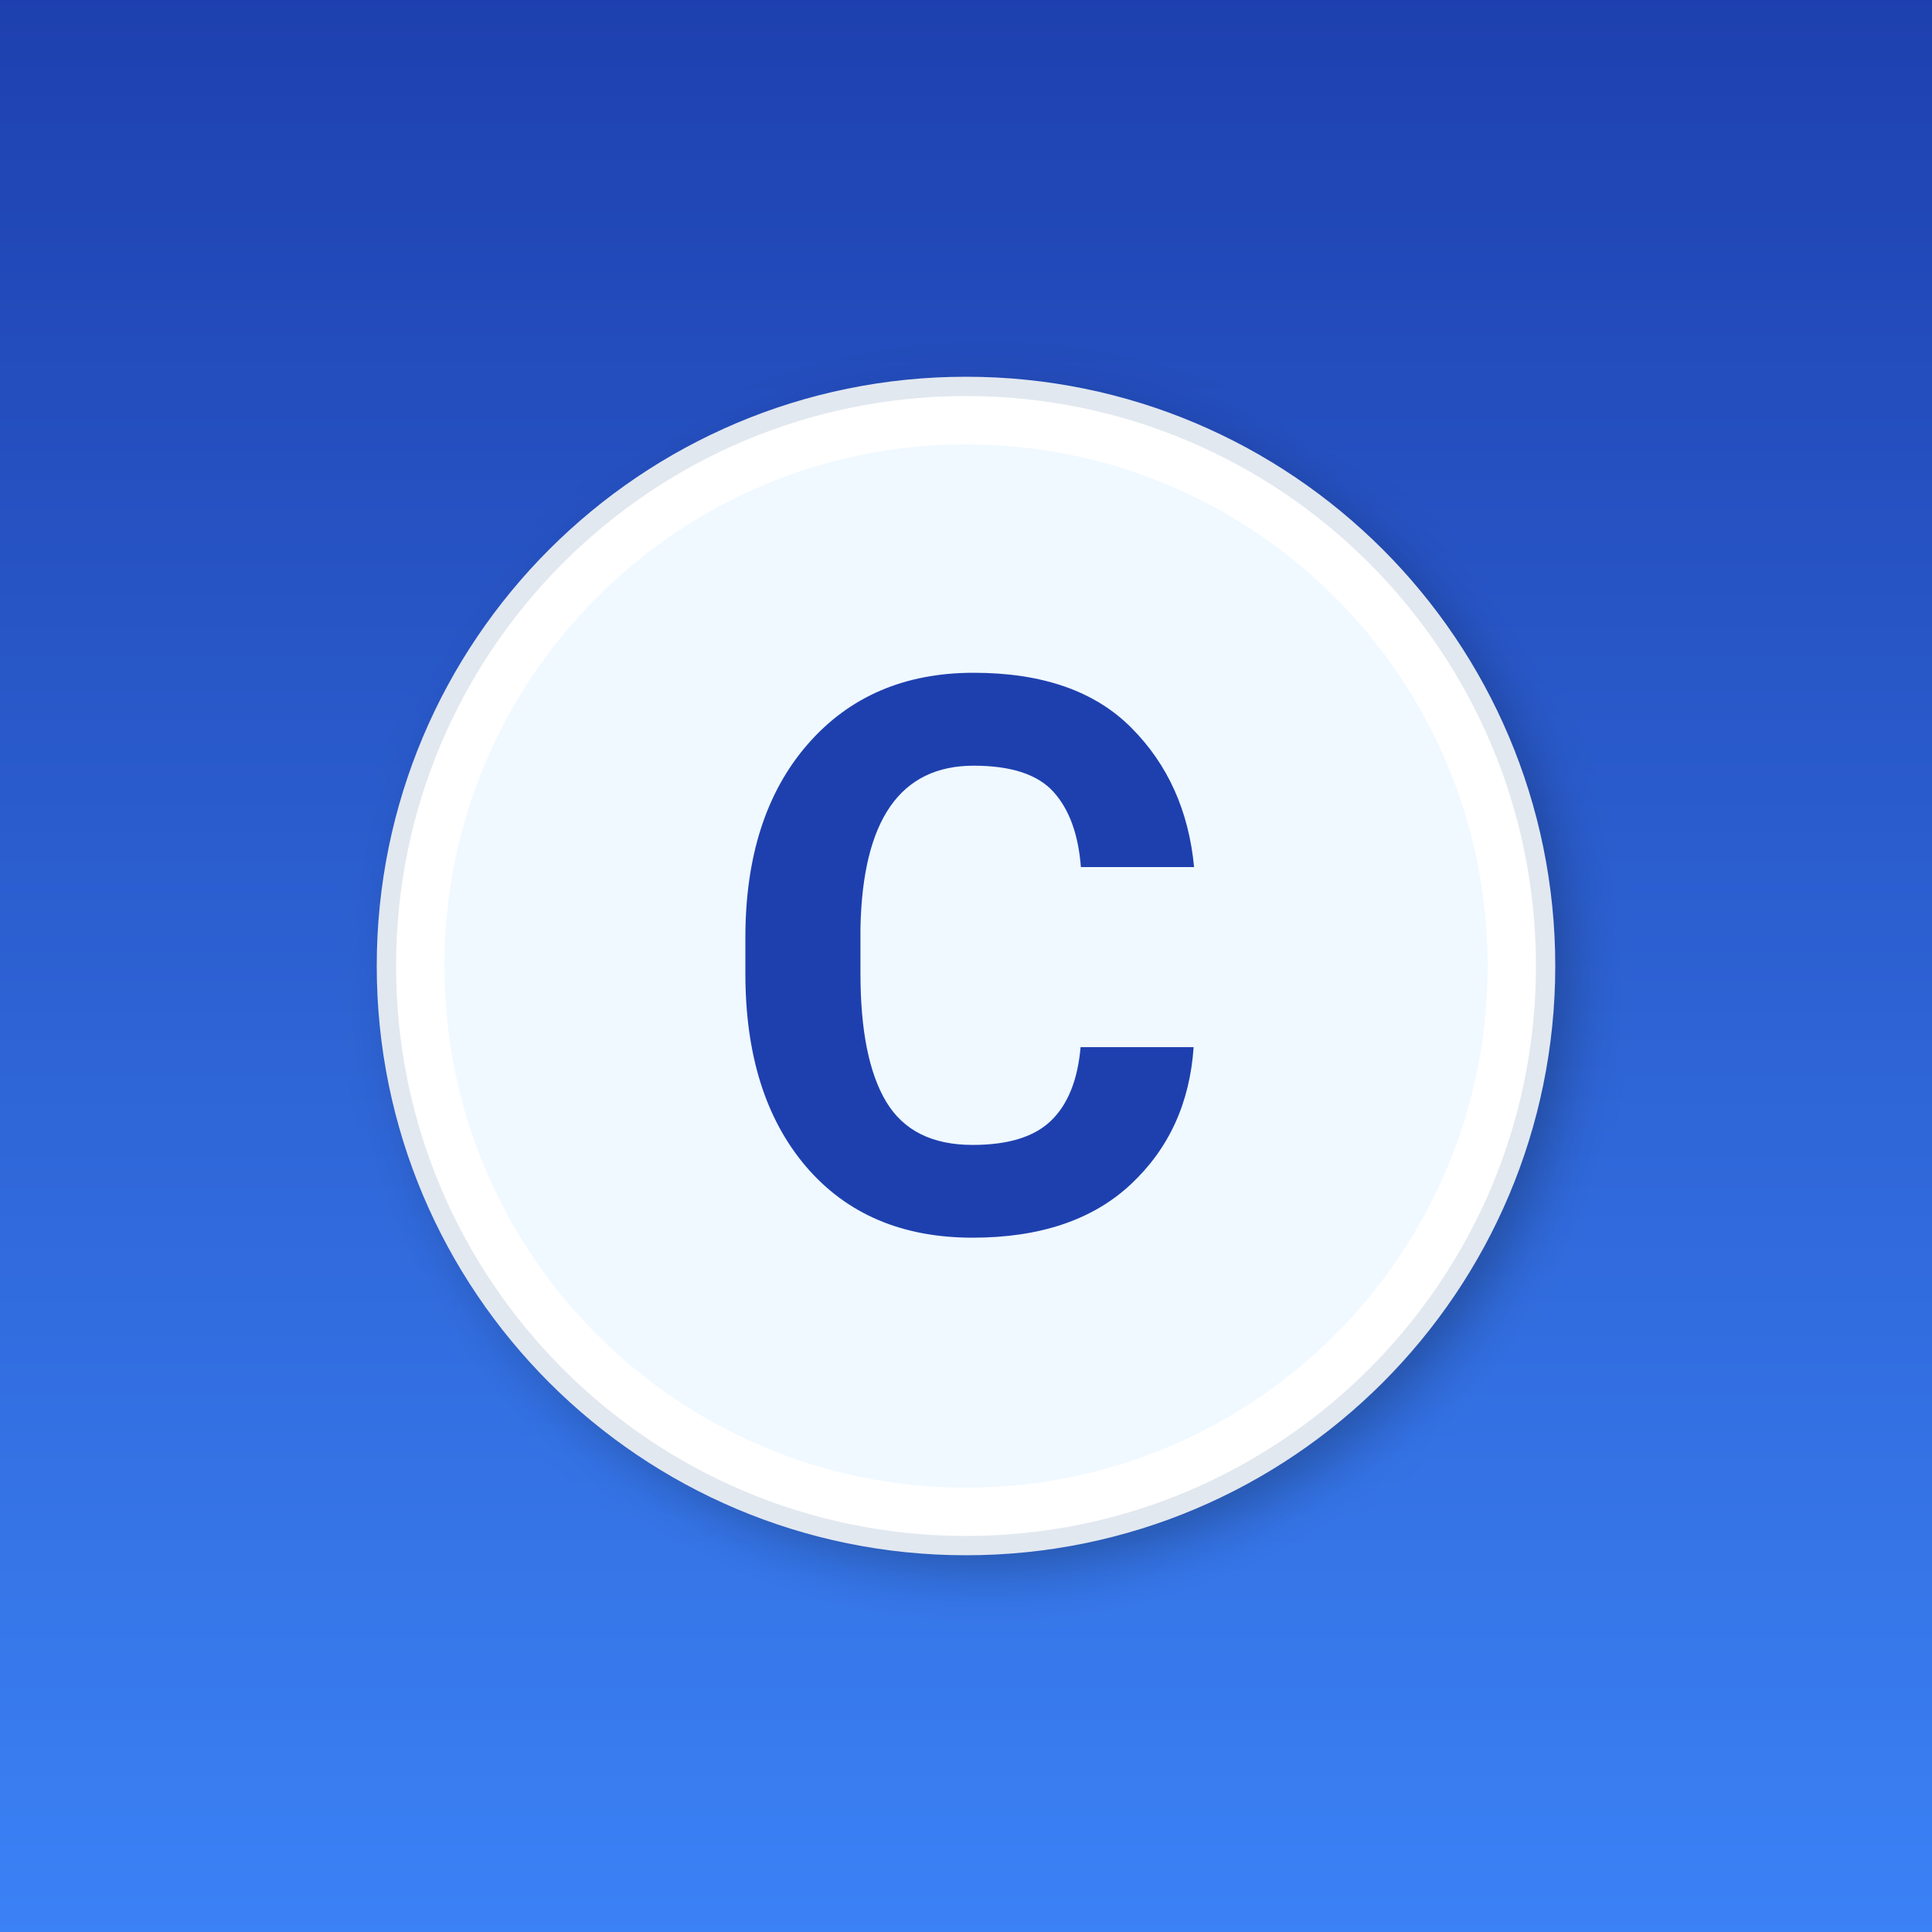
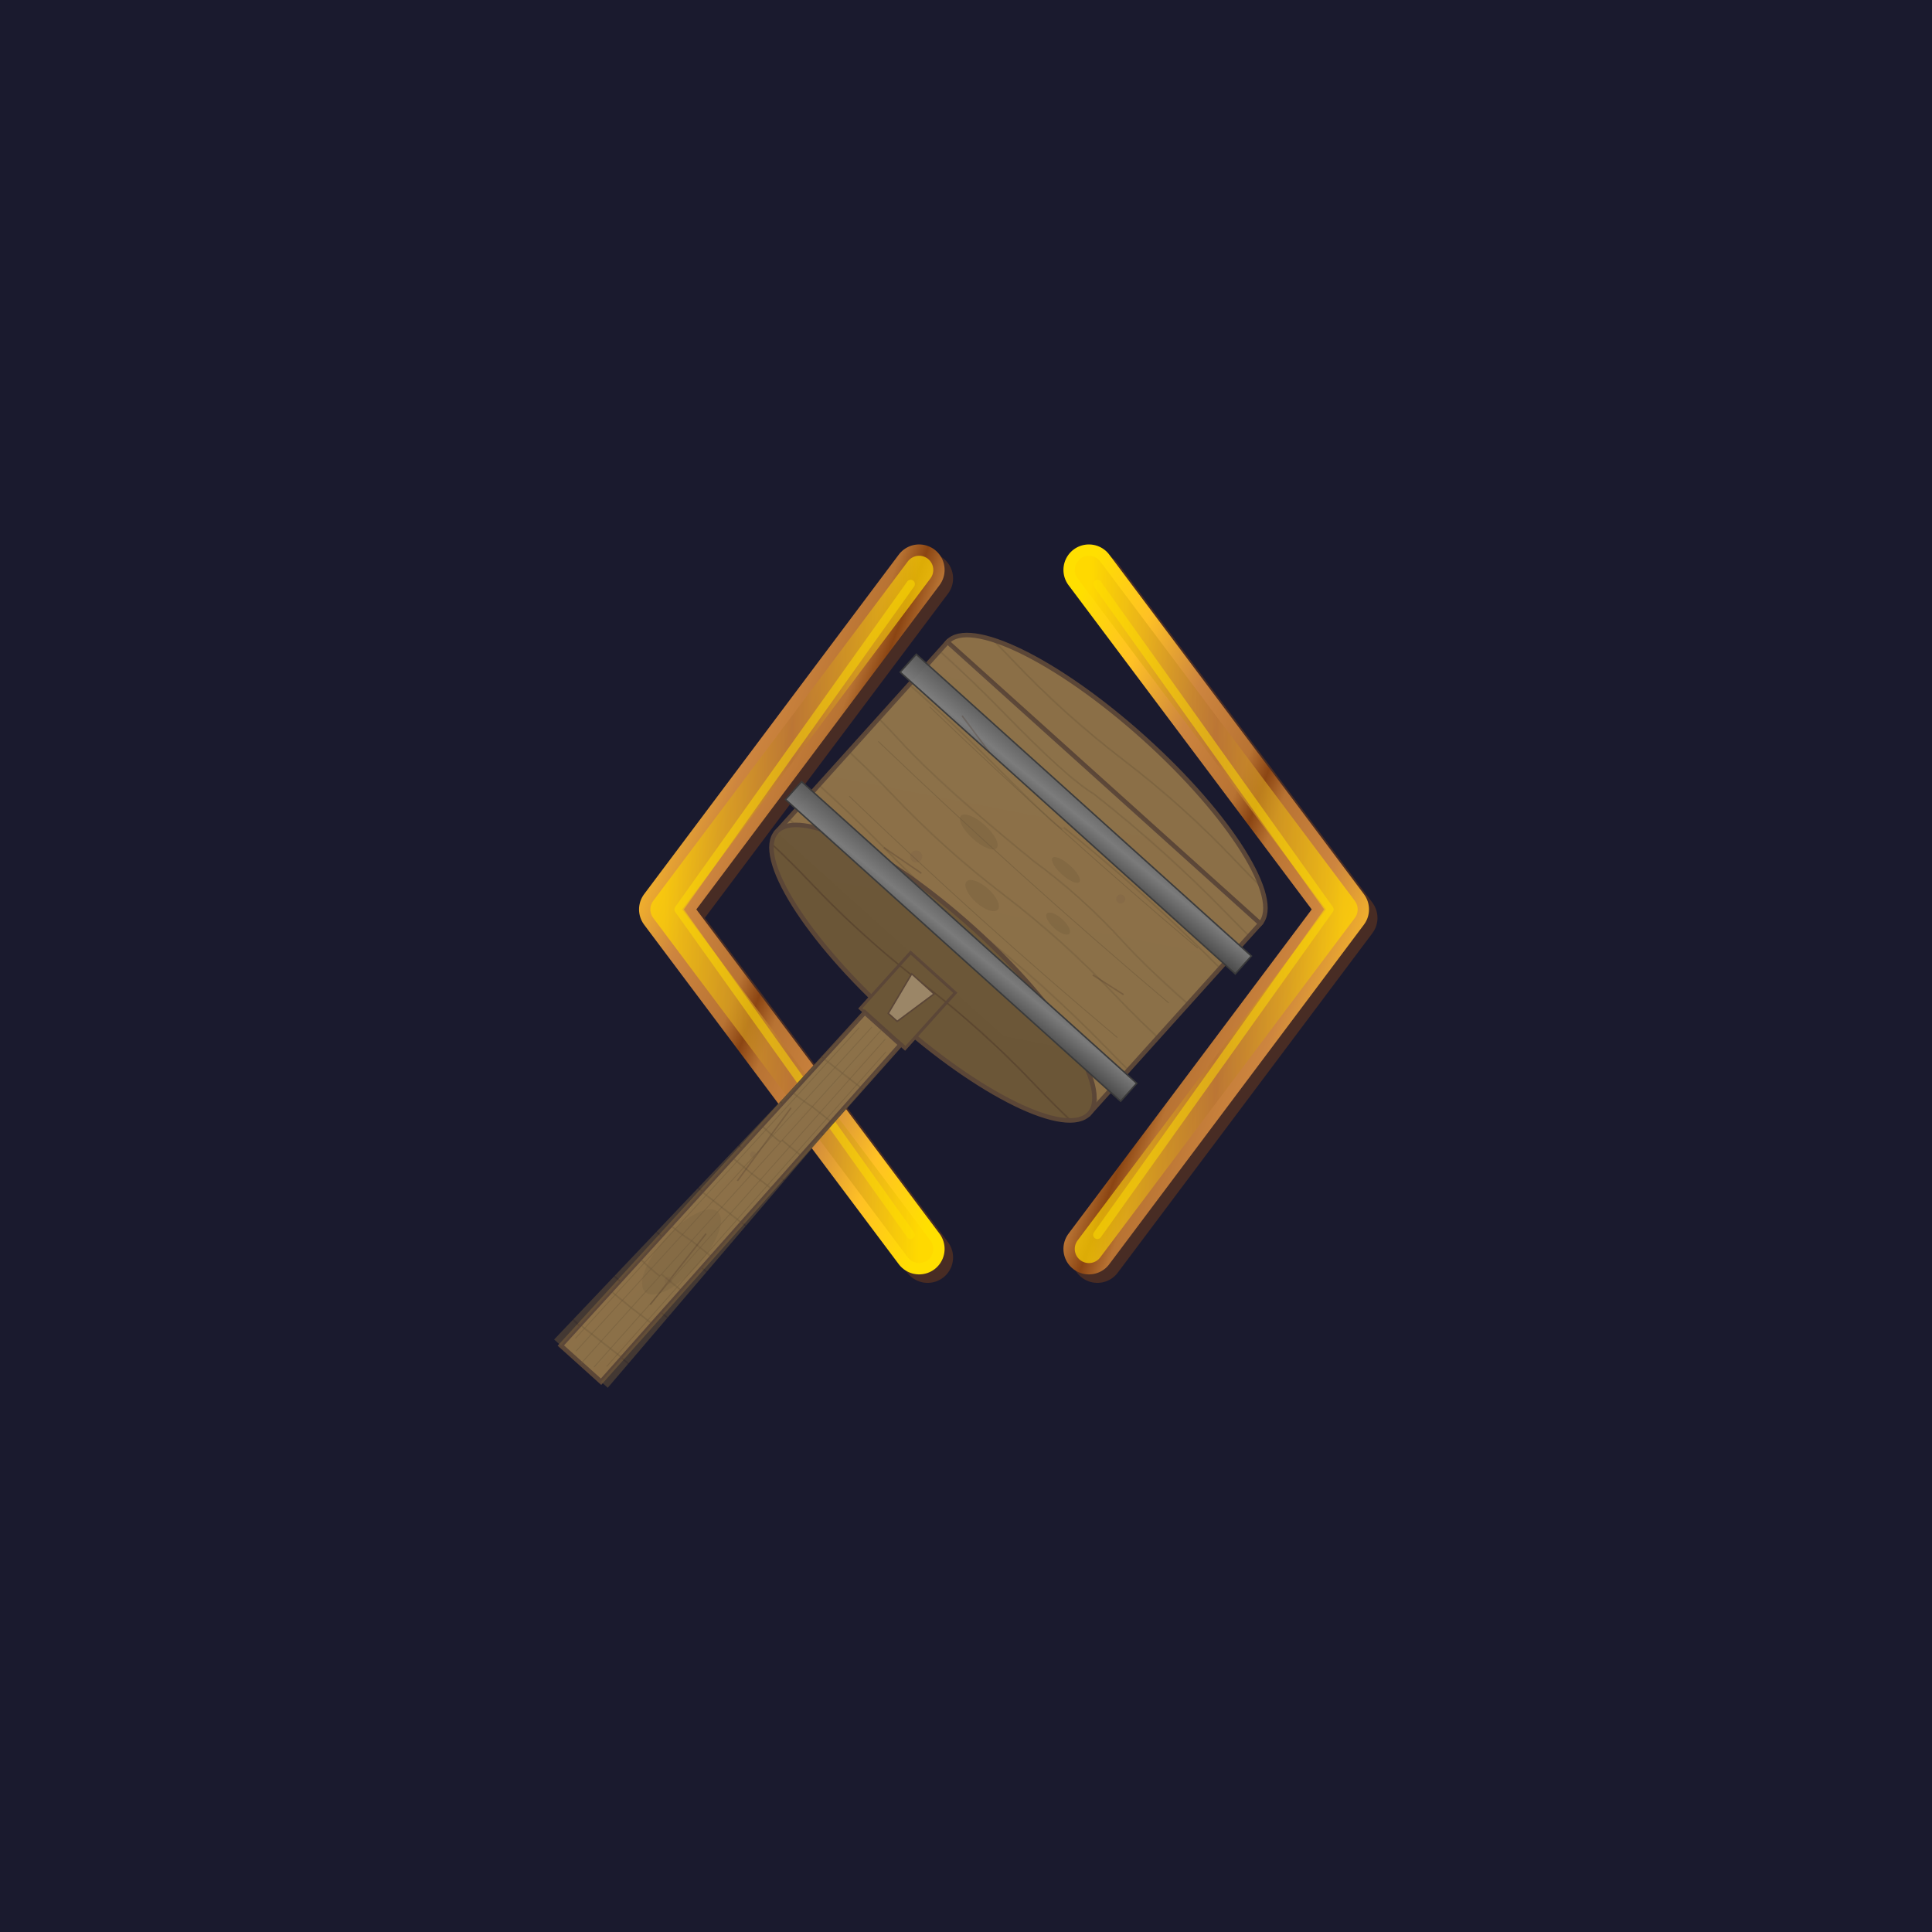
<svg xmlns="http://www.w3.org/2000/svg" width="192" height="192" viewBox="0 0 192 192">
-   <defs>
-     <linearGradient id="bgGradient" x1="0%" y1="0%" x2="0%" y2="100%">
-       <stop offset="0%" style="stop-color:#1e40af;stop-opacity:1" />
-       <stop offset="100%" style="stop-color:#3b82f6;stop-opacity:1" />
-     </linearGradient>
-     <filter id="shadow" x="-50%" y="-50%" width="200%" height="200%">
-       <feDropShadow dx="2" dy="2" stdDeviation="3" flood-opacity="0.3" />
-     </filter>
-   </defs>
-   <rect width="192" height="192" fill="url(#bgGradient)" />
-   <circle cx="96" cy="96" r="57.6" fill="white" filter="url(#shadow)" />
-   <circle cx="96" cy="96" r="51.84" fill="#f0f9ff" />
-   <text x="96" y="96" font-family="-apple-system, BlinkMacSystemFont, 'Segoe UI', Roboto, sans-serif" font-size="76.8" font-weight="bold" fill="#1e40af" text-anchor="middle" dominant-baseline="central">C</text>
-   <circle cx="96" cy="96" r="57.6" fill="none" stroke="#e2e8f0" stroke-width="1.92" />
+   <rect width="192" height="192" fill="#1a1a2e" />
+   <svg x="54" y="54" width="84" height="84" viewBox="128.5 152.5 233.5 239" preserveAspectRatio="xMidYMid meet">
+     <defs>
+       <pattern id="oakGrain" x="0" y="0" width="100" height="200" patternUnits="userSpaceOnUse">
+         <rect width="100" height="200" fill="#8B6F47" />
+         <path d="M0,10 Q25,8 50,10 T100,10" stroke="#6B5637" stroke-width="0.5" fill="none" opacity="0.4" />
+         <path d="M0,25 Q30,23 60,25 T100,25" stroke="#6B5637" stroke-width="0.5" fill="none" opacity="0.4" />
+         <path d="M0,40 Q35,38 70,40 T100,40" stroke="#6B5637" stroke-width="0.5" fill="none" opacity="0.4" />
+         <path d="M0,55 Q20,53 40,55 T100,55" stroke="#6B5637" stroke-width="0.5" fill="none" opacity="0.4" />
+         <path d="M0,70 Q25,68 50,70 T100,70" stroke="#6B5637" stroke-width="0.5" fill="none" opacity="0.4" />
+         <path d="M0,85 Q30,83 60,85 T100,85" stroke="#6B5637" stroke-width="0.5" fill="none" opacity="0.4" />
+         <path d="M0,100 Q35,98 70,100 T100,100" stroke="#6B5637" stroke-width="0.5" fill="none" opacity="0.4" />
+         <path d="M0,115 Q20,113 40,115 T100,115" stroke="#6B5637" stroke-width="0.5" fill="none" opacity="0.4" />
+         <path d="M0,130 Q25,128 50,130 T100,130" stroke="#6B5637" stroke-width="0.5" fill="none" opacity="0.4" />
+         <path d="M0,145 Q30,143 60,145 T100,145" stroke="#6B5637" stroke-width="0.5" fill="none" opacity="0.4" />
+         <path d="M0,160 Q35,158 70,160 T100,160" stroke="#6B5637" stroke-width="0.5" fill="none" opacity="0.4" />
+         <path d="M0,175 Q20,173 40,175 T100,175" stroke="#6B5637" stroke-width="0.5" fill="none" opacity="0.4" />
+         <path d="M0,190 Q25,188 50,190 T100,190" stroke="#6B5637" stroke-width="0.5" fill="none" opacity="0.4" />
+       </pattern>
+       <pattern id="oakGrainDark" x="0" y="0" width="100" height="200" patternUnits="userSpaceOnUse">
+         <rect width="100" height="200" fill="#6B5637" />
+         <path d="M0,10 Q25,8 50,10 T100,10" stroke="#4B3627" stroke-width="0.5" fill="none" opacity="0.5" />
+         <path d="M0,30 Q30,28 60,30 T100,30" stroke="#4B3627" stroke-width="0.5" fill="none" opacity="0.5" />
+         <path d="M0,50 Q35,48 70,50 T100,50" stroke="#4B3627" stroke-width="0.5" fill="none" opacity="0.5" />
+         <path d="M0,70 Q20,68 40,70 T100,70" stroke="#4B3627" stroke-width="0.5" fill="none" opacity="0.5" />
+         <path d="M0,90 Q25,88 50,90 T100,90" stroke="#4B3627" stroke-width="0.5" fill="none" opacity="0.5" />
+         <path d="M0,110 Q30,108 60,110 T100,110" stroke="#4B3627" stroke-width="0.5" fill="none" opacity="0.5" />
+         <path d="M0,130 Q35,128 70,130 T100,130" stroke="#4B3627" stroke-width="0.5" fill="none" opacity="0.5" />
+         <path d="M0,150 Q20,148 40,150 T100,150" stroke="#4B3627" stroke-width="0.5" fill="none" opacity="0.5" />
+         <path d="M0,170 Q25,168 50,170 T100,170" stroke="#4B3627" stroke-width="0.5" fill="none" opacity="0.5" />
+         <path d="M0,190 Q30,188 60,190 T100,190" stroke="#4B3627" stroke-width="0.5" fill="none" opacity="0.5" />
+       </pattern>
+       <linearGradient id="ironGradient" x1="0%" y1="0%" x2="100%" y2="100%">
+         <stop offset="0%" style="stop-color:#5A5A5A;stop-opacity:1" />
+         <stop offset="50%" style="stop-color:#7A7A7A;stop-opacity:1" />
+         <stop offset="100%" style="stop-color:#4A4A4A;stop-opacity:1" />
+       </linearGradient>
+       <linearGradient id="oilSheen" x1="0%" y1="0%" x2="100%" y2="100%">
+         <stop offset="0%" style="stop-color:#FFFFFF;stop-opacity:0.1" />
+         <stop offset="50%" style="stop-color:#FFFFFF;stop-opacity:0.05" />
+         <stop offset="100%" style="stop-color:#FFFFFF;stop-opacity:0" />
+       </linearGradient>
+       <linearGradient id="metalGradient" x1="0%" y1="0%" x2="100%" y2="100%">
+         <stop offset="0%" style="stop-color:#FFDF00;stop-opacity:1" />
+         <stop offset="15%" style="stop-color:#FFC125;stop-opacity:1" />
+         <stop offset="30%" style="stop-color:#CD853F;stop-opacity:1" />
+         <stop offset="45%" style="stop-color:#B87333;stop-opacity:1" />
+         <stop offset="50%" style="stop-color:#8B4513;stop-opacity:1" />
+         <stop offset="55%" style="stop-color:#B87333;stop-opacity:1" />
+         <stop offset="70%" style="stop-color:#CD853F;stop-opacity:1" />
+         <stop offset="85%" style="stop-color:#FFC125;stop-opacity:1" />
+         <stop offset="100%" style="stop-color:#FFDF00;stop-opacity:1" />
+       </linearGradient>
+       <linearGradient id="bracketGradient" x1="0%" y1="0%" x2="100%" y2="0%">
+         <stop offset="0%" style="stop-color:#FFD700;stop-opacity:1" />
+         <stop offset="50%" style="stop-color:#B87333;stop-opacity:1" />
+         <stop offset="100%" style="stop-color:#FFD700;stop-opacity:1" />
+       </linearGradient>
+     </defs>
+     <g transform="translate(256, 256) scale(0.8)">
+       <g transform="translate(-75, 0)">
+         <path d="M 45 -120 L -45 0 L 45 120" stroke="#8B4513" stroke-width="18" fill="none" stroke-linecap="round" stroke-linejoin="round" opacity="0.4" transform="translate(3, 3)" />
+         <path d="M 45 -120 L -45 0 L 45 120" stroke="url(#metalGradient)" stroke-width="18" fill="none" stroke-linecap="round" stroke-linejoin="round" />
+         <path d="M 45 -120 L -45 0 L 45 120" stroke="url(#bracketGradient)" stroke-width="10" fill="none" stroke-linecap="round" stroke-linejoin="round" opacity="0.7" />
+         <path d="M 42 -115 L -40 0 L 42 115" stroke="#FFDF00" stroke-width="3" fill="none" stroke-linecap="round" stroke-linejoin="round" opacity="0.5" />
+       </g>
+       <g transform="translate(75, 0)">
+         <path d="M -45 -120 L 45 0 L -45 120" stroke="#8B4513" stroke-width="18" fill="none" stroke-linecap="round" stroke-linejoin="round" opacity="0.4" transform="translate(3, 3)" />
+         <path d="M -45 -120 L 45 0 L -45 120" stroke="url(#metalGradient)" stroke-width="18" fill="none" stroke-linecap="round" stroke-linejoin="round" />
+         <path d="M -45 -120 L 45 0 L -45 120" stroke="url(#bracketGradient)" stroke-width="10" fill="none" stroke-linecap="round" stroke-linejoin="round" opacity="0.7" />
+         <path d="M -42 -115 L 40 0 L -42 115" stroke="#FFDF00" stroke-width="3" fill="none" stroke-linecap="round" stroke-linejoin="round" opacity="0.5" />
+       </g>
+     </g>
+     <g transform="translate(216, 296) rotate(42) scale(0.85)">
+       <g id="malletHead">
+         <ellipse cx="0" cy="-120" rx="70" ry="20" fill="url(#oakGrain)" stroke="#5B4637" stroke-width="1.5" />
+         <rect x="-70" y="-120" width="140" height="85" fill="url(#oakGrain)" stroke="#5B4637" stroke-width="1.5" />
+         <ellipse cx="0" cy="-35" rx="70" ry="20" fill="url(#oakGrainDark)" stroke="#5B4637" stroke-width="1.5" />
+         <rect x="-75" y="-110" width="150" height="8" fill="url(#ironGradient)" stroke="#3A3A3A" stroke-width="0.5" />
+         <rect x="-75" y="-53" width="150" height="8" fill="url(#ironGradient)" stroke="#3A3A3A" stroke-width="0.5" />
+         <ellipse cx="-20" cy="-80" rx="8" ry="3" fill="#6B5637" opacity="0.3" />
+         <ellipse cx="10" cy="-90" rx="6" ry="2" fill="#6B5637" opacity="0.3" />
+         <ellipse cx="-5" cy="-65" rx="7" ry="3" fill="#6B5637" opacity="0.3" />
+         <ellipse cx="20" cy="-75" rx="5" ry="2" fill="#6B5637" opacity="0.3" />
+         <path d="M-60,-100 Q0,-98 60,-100" stroke="#6B5637" stroke-width="0.3" fill="none" opacity="0.5" />
+         <path d="M-65,-80 Q0,-78 65,-80" stroke="#6B5637" stroke-width="0.3" fill="none" opacity="0.5" />
+         <path d="M-60,-60 Q0,-58 60,-60" stroke="#6B5637" stroke-width="0.3" fill="none" opacity="0.5" />
+       </g>
+       <g id="handle">
+         <rect x="-10" y="-35" width="20" height="25" fill="url(#oakGrainDark)" stroke="#5B4637" stroke-width="1" />
+         <path d="M-8,-10 L-9,140 L9,140 L8,-10 Z" fill="url(#oakGrain)" stroke="#5B4637" stroke-width="1.5" />
+         <path d="M-8,-10 Q-10,65 -12,140 L-9,140 Z" fill="url(#oakGrainDark)" opacity="0.5" />
+         <path d="M8,-10 Q10,65 12,140 L9,140 Z" fill="url(#oakGrainDark)" opacity="0.5" />
+         <ellipse cx="0" cy="90" rx="7" ry="18" fill="#6B5637" opacity="0.2" />
+         <line x1="-6" y1="-5" x2="-7" y2="135" stroke="#6B5637" stroke-width="0.3" opacity="0.4" />
+         <line x1="-3" y1="-8" x2="-4" y2="138" stroke="#6B5637" stroke-width="0.3" opacity="0.4" />
+         <line x1="0" y1="-10" x2="0" y2="140" stroke="#6B5637" stroke-width="0.3" opacity="0.4" />
+         <line x1="3" y1="-8" x2="4" y2="138" stroke="#6B5637" stroke-width="0.3" opacity="0.4" />
+         <line x1="6" y1="-5" x2="7" y2="135" stroke="#6B5637" stroke-width="0.3" opacity="0.4" />
+         <path d="M-5,-30 L-2,-15 L2,-15 L5,-30 Z" fill="#9B8667" stroke="#5B4637" stroke-width="0.5" />
+       </g>
+       <g id="aging" opacity="0.3">
+         <line x1="-50" y1="-105" x2="-35" y2="-102" stroke="#4B3627" stroke-width="0.5" />
+         <line x1="40" y1="-70" x2="52" y2="-72" stroke="#4B3627" stroke-width="0.5" />
+         <line x1="-40" y1="-55" x2="-25" y2="-57" stroke="#4B3627" stroke-width="0.5" />
+         <line x1="-5" y1="30" x2="-2" y2="60" stroke="#4B3627" stroke-width="0.5" />
+         <line x1="2" y1="80" x2="4" y2="110" stroke="#4B3627" stroke-width="0.5" />
+         <circle cx="-30" cy="-60" r="2" fill="#5B4637" opacity="0.4" />
+         <circle cx="30" cy="-95" r="1.5" fill="#5B4637" opacity="0.4" />
+         <circle cx="-4" cy="50" r="1" fill="#5B4637" opacity="0.4" />
+         <circle cx="3" cy="100" r="1.2" fill="#5B4637" opacity="0.4" />
+       </g>
+       <g id="sheen" opacity="0.15">
+         <rect x="-70" y="-120" width="140" height="85" fill="url(#oilSheen)" />
+         <path d="M-8,-10 L-9,140 L9,140 L8,-10 Z" fill="url(#oilSheen)" />
+       </g>
+     </g>
+   </svg>
</svg>
